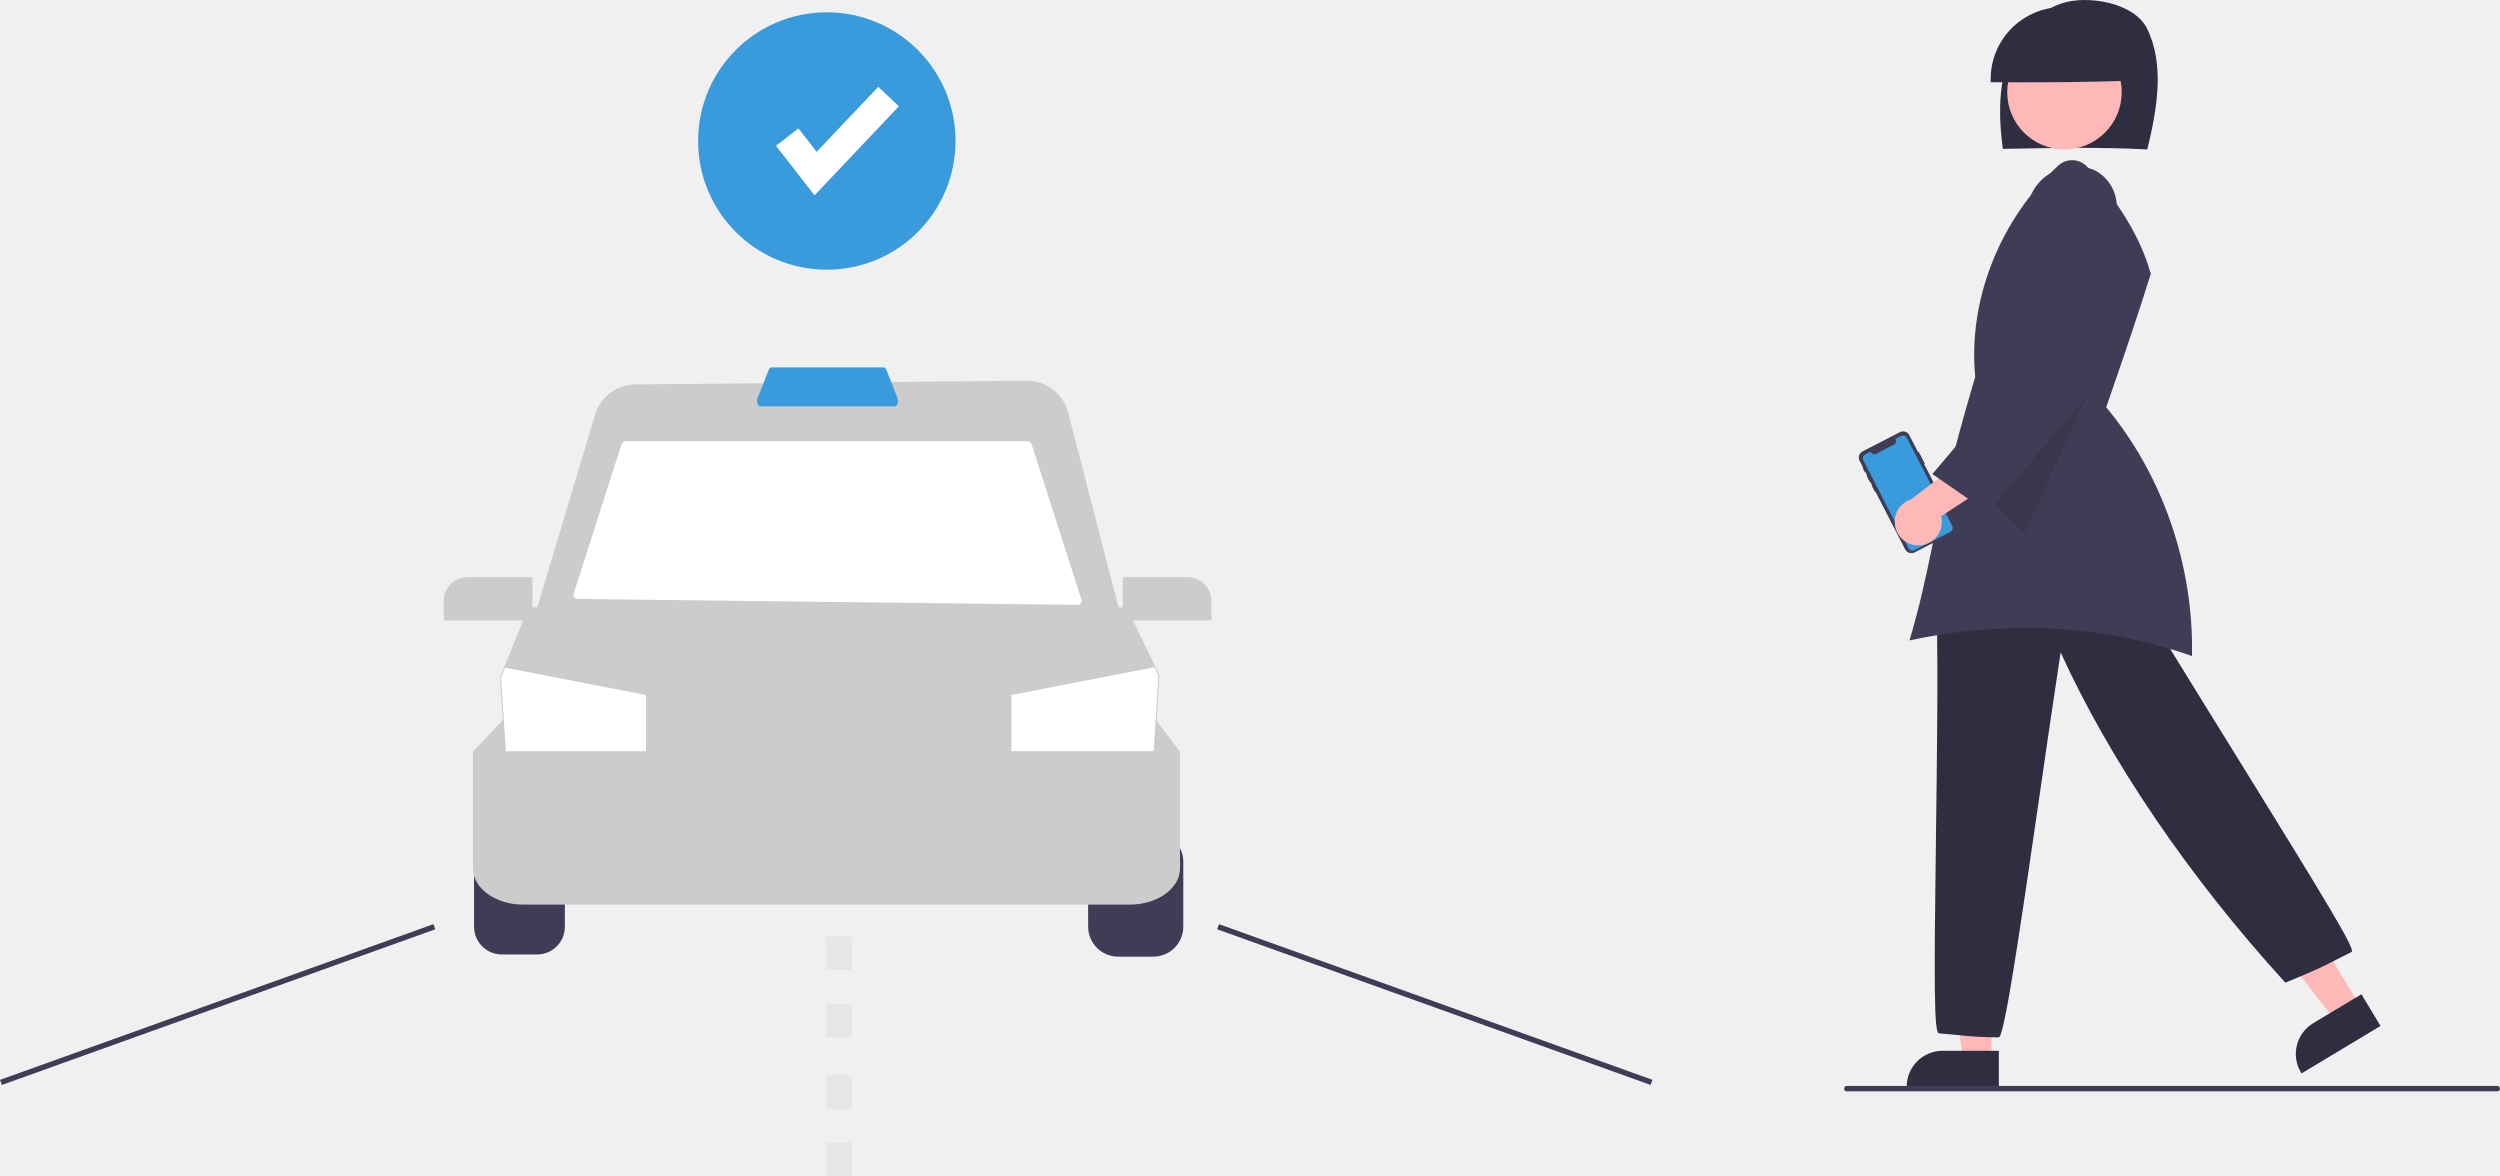
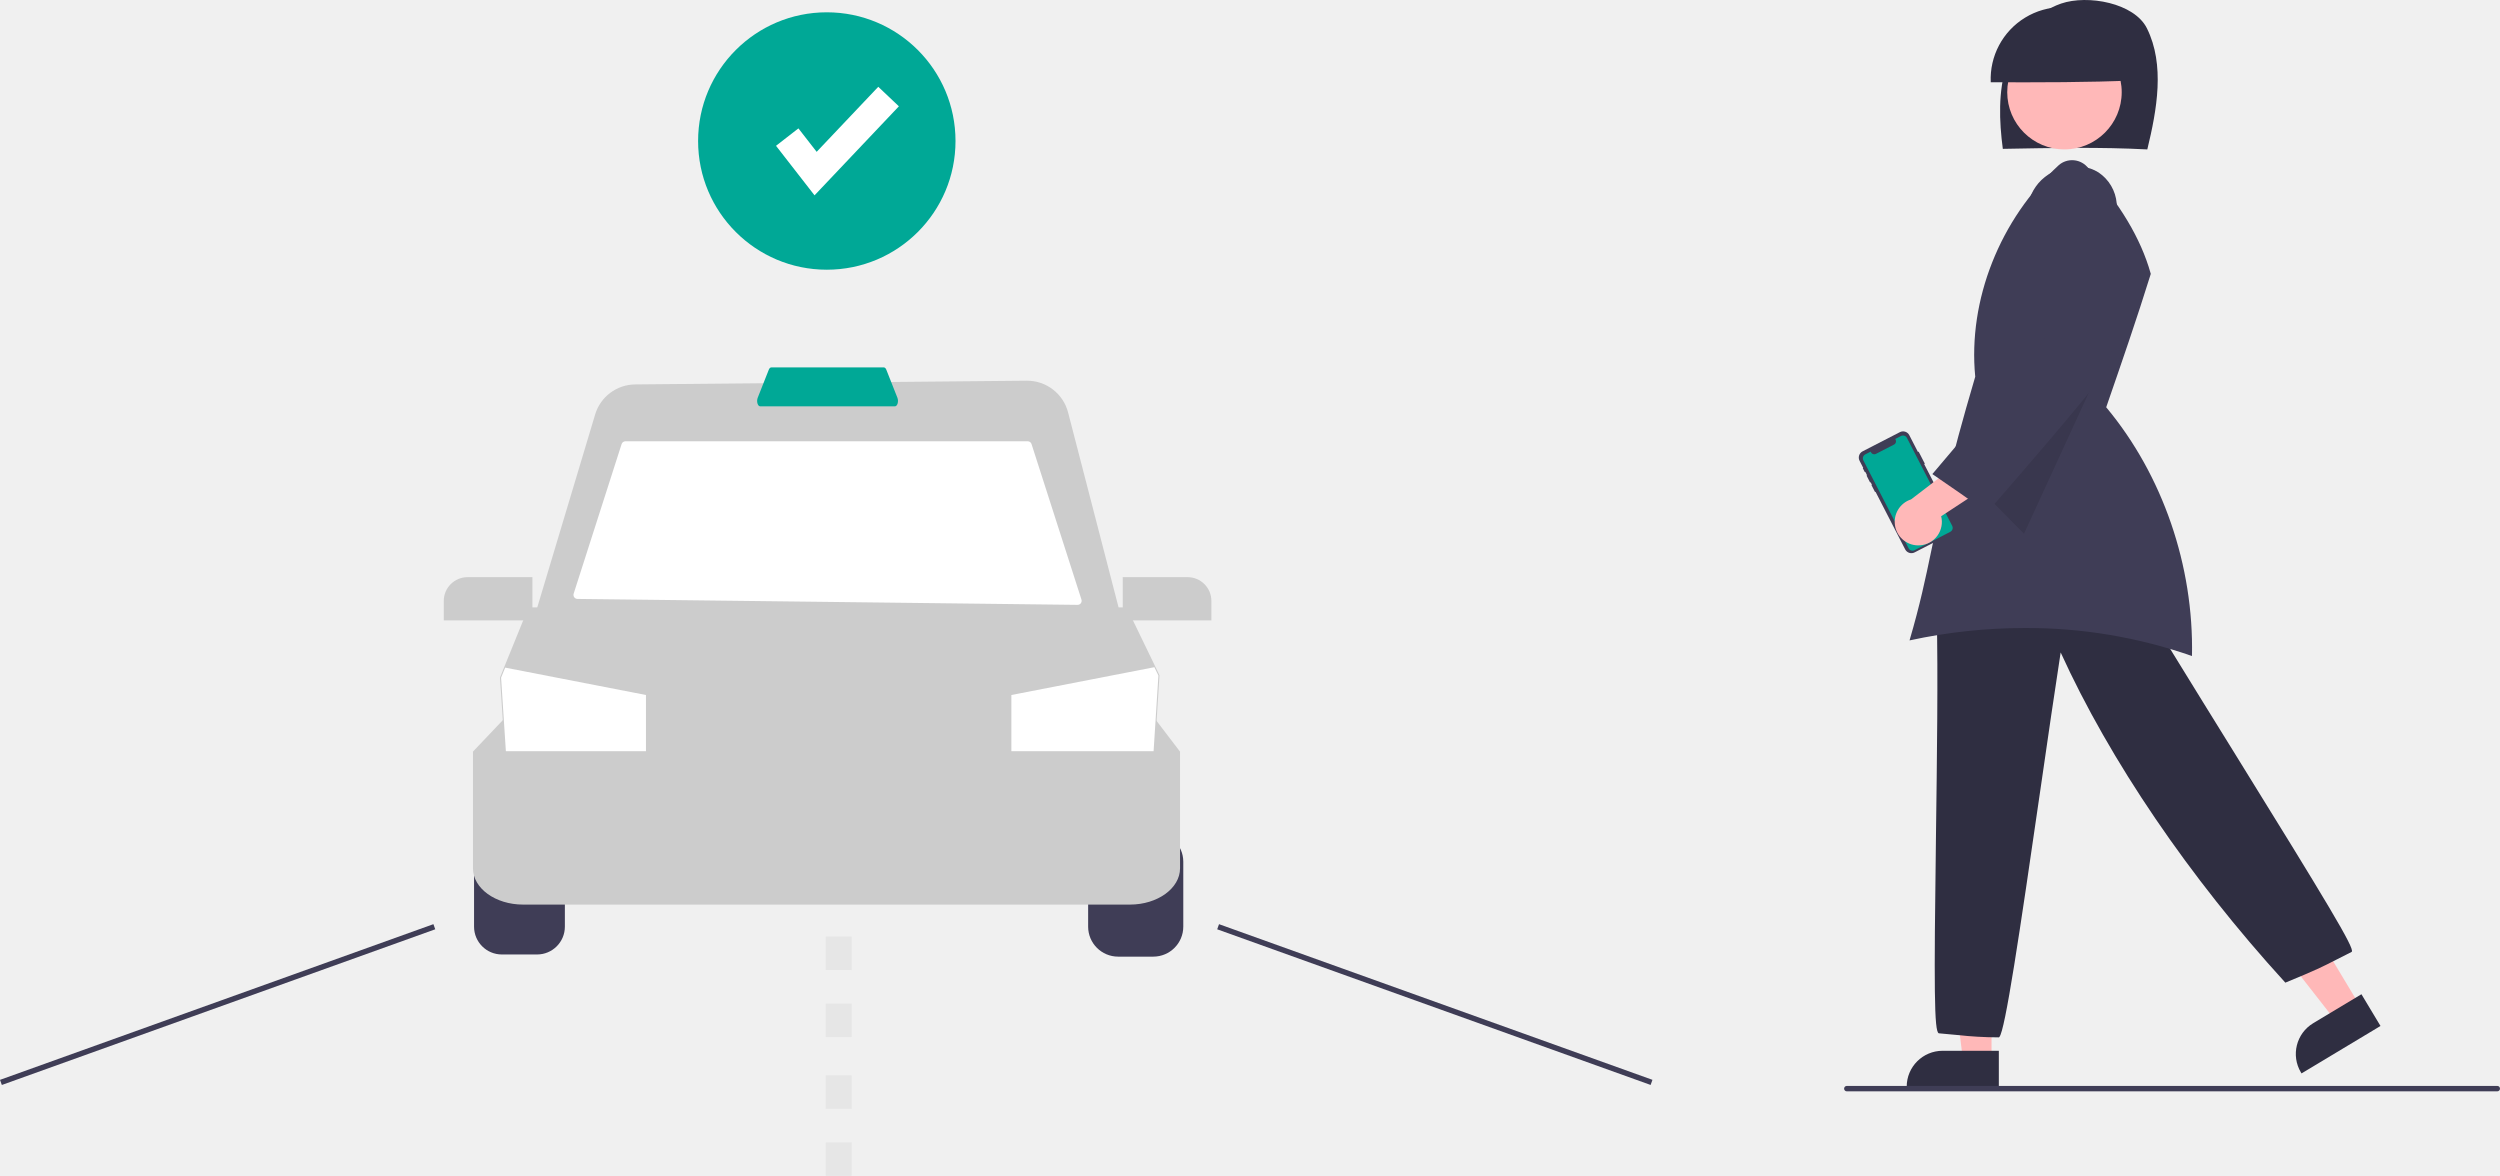
<svg xmlns="http://www.w3.org/2000/svg" data-name="Layer 1" width="918.582" height="432.051" viewBox="0 0 918.582 432.051">
  <path d="M325.101,540.375a10.221,10.221,0,0,0-10.21,10.21v23.886a10.221,10.221,0,0,0,10.21,10.21h12.95a10.221,10.221,0,0,0,10.21-10.21V550.585a10.221,10.221,0,0,0-10.21-10.21Z" transform="translate(-140.7089 -233.9747)" fill="#3f3d56" />
  <path d="M564.482,585.475H551.532a11.017,11.017,0,0,1-11.004-11.004V550.585a11.017,11.017,0,0,1,11.004-11.004h12.95a11.017,11.017,0,0,1,11.004,11.004v23.886A11.017,11.017,0,0,1,564.482,585.475Z" transform="translate(-140.7089 -233.9747)" fill="#3f3d56" />
  <path d="M555.889,566.35H332.899c-10.148,0-18.405-5.983-18.405-13.337V510.134l11.068-11.656H565.379l8.915,11.681v42.855C574.294,560.367,566.038,566.35,555.889,566.35Z" transform="translate(-140.7089 -233.9747)" fill="#ccc" />
  <path d="M564.338,519.929H326.834L324.42,482.92l1.536-3.787,8.928-21.969H554.681l12.071,24.947Z" transform="translate(-140.7089 -233.9747)" fill="#ccc" />
  <polygon points="425.64 248.216 423.868 276.023 371.614 276.023 371.614 255.366 424.154 245.149 425.64 248.216" fill="#fff" />
  <polygon points="237.345 255.366 237.345 276.023 185.877 276.023 184.113 249.01 185.615 245.308 237.345 255.366" fill="#fff" />
  <path d="M553.356,463.52h-217.15l23.161-77.202a15.495,15.495,0,0,1,14.763-11.093l143.811-1.37a15.564,15.564,0,0,1,15.219,11.665Z" transform="translate(-140.7089 -233.9747)" fill="#ccc" />
  <path d="M536.639,456.22,352.887,454.041a1.485,1.485,0,0,1-1.396-1.938l17.616-54.96a1.485,1.485,0,0,1,1.414-1.032H518.316a1.485,1.485,0,0,1,1.414,1.031l18.341,57.139A1.485,1.485,0,0,1,536.639,456.22Z" transform="translate(-140.7089 -233.9747)" fill="#fff" />
-   <path d="M469.545,383.276h-49.528c-.417,0-.796-.411-.988-1.073a3.339,3.339,0,0,1,.079-2.059l4.084-10.328c.208-.526.548-.841.909-.841h41.36c.361,0,.701.314.909.841l4.084,10.328a3.339,3.339,0,0,1,.079,2.059C470.341,382.865,469.962,383.276,469.545,383.276Z" transform="translate(-140.7089 -233.9747)" fill="#3a9bdc" />
+   <path d="M469.545,383.276h-49.528c-.417,0-.796-.411-.988-1.073a3.339,3.339,0,0,1,.079-2.059l4.084-10.328c.208-.526.548-.841.909-.841h41.36c.361,0,.701.314.909.841l4.084,10.328a3.339,3.339,0,0,1,.079,2.059C470.341,382.865,469.962,383.276,469.545,383.276Z" transform="translate(-140.7089 -233.9747)" fill="#00a896" />
  <path d="M336.342,461.931H303.768v-7.16a8.74,8.74,0,0,1,8.73-8.73h23.844Z" transform="translate(-140.7089 -233.9747)" fill="#ccc" />
  <path d="M585.814,461.931H553.24V446.041h23.844a8.74,8.74,0,0,1,8.73,8.73Z" transform="translate(-140.7089 -233.9747)" fill="#ccc" />
  <rect x="136.068" y="602.083" width="169.21" height="2" transform="matrix(0.94112, -0.33808, 0.33808, 0.94112, -331.6075, -123.8568)" fill="#3f3d56" />
  <rect x="666.909" y="518.478" width="2" height="169.21" transform="translate(-266.1404 793.8701) rotate(-70.24519)" fill="#3f3d56" />
  <path d="M453.64,615.025h-9.532V602.714h9.532Zm0-24.624h-9.532V578.089h9.532Z" transform="translate(-140.7089 -233.9747)" fill="#e6e6e6" />
  <path d="M453.64,666.025h-9.532V653.714h9.532Zm0-24.624h-9.532V629.089h9.532Z" transform="translate(-140.7089 -233.9747)" fill="#e6e6e6" />
  <polygon points="731.758 389.521 721.26 389.521 716.264 349.028 731.758 349.028 731.758 389.521" fill="#ffb8b8" />
  <path d="M875.145,633.672H841.294v-.428A13.191,13.191,0,0,1,854.47,620.068h20.675Z" transform="translate(-140.7089 -233.9747)" fill="#2f2e41" />
  <polygon points="867.137 369.628 858.138 375.035 833.001 342.898 846.282 334.918 867.137 369.628" fill="#ffb8b8" />
  <path d="M986.366,628.381l-.221-.367a13.191,13.191,0,0,1,4.508-18.08l17.722-10.647,7.006,11.661Z" transform="translate(-140.7089 -233.9747)" fill="#2f2e41" />
  <path d="M875.197,615.139l-.181-.001a140.974,140.974,0,0,1-15.285-.88c-1.934-.191-4.033-.398-6.561-.606l-.087-.016c-1.725-.513-1.773-16.69-1.042-72.065.375-28.363.799-60.509.294-80.982l-.005-.201.152-.133c18.727-16.288,42.777-22.394,67.72-17.192l.185.038.096.163c10.318,17.458,25.896,42.605,40.962,66.924,34.584,55.826,44.475,72.244,43.391,73.483l-.131.101c-2.362,1.181-4.135,2.09-5.642,2.863-5.048,2.588-7.137,3.659-18.363,8.282l-.277.114-.202-.222c-35.091-38.452-64.293-81.405-82.356-121.113-2.111,13.556-4.673,31.257-7.379,49.96-7.784,53.782-13.045,89.197-15.163,91.353Z" transform="translate(-140.7089 -233.9747)" fill="#2f2e41" />
  <path d="M929.7,288.878c3.534-14.592,6.528-31.05-.137-44.489-4.624-9.325-21.732-12.465-31.539-9.106s-16.897,12.474-20.016,22.411-2.756,20.646-1.397,30.976C894.648,288.323,912.684,287.977,929.7,288.878Z" transform="translate(-140.7089 -233.9747)" fill="#2f2e41" />
  <circle cx="758.554" cy="33.867" r="21.032" fill="#ffb8b8" />
  <path d="M924.975,263.509a26.417,26.417,0,1,0-52.802.696C890.174,264.244,908.176,264.282,924.975,263.509Z" transform="translate(-140.7089 -233.9747)" fill="#2f2e41" />
  <path d="M884.651,464.726a183.811,183.811,0,0,1,61.464,10.29c.688-33.153-10.726-66.367-31.364-91.215l-.154-.186.079-.228c5.512-15.928,11.21-32.391,16.301-48.772l-.077-.275c-3.571-12.694-11.235-25.521-23.429-39.215a7.505,7.505,0,0,0-10.245-.519c-21.676,19.871-33.462,49.644-30.758,77.7l.008.082-.024.08c-9.549,32.351-13.015,48.967-16.074,63.627-2.231,10.694-4.163,19.954-8.041,33.186A199.253,199.253,0,0,1,884.651,464.726Z" transform="translate(-140.7089 -233.9747)" fill="#3f3d56" />
  <polygon points="774.749 128.486 743.685 196.115 725.939 178.152 774.749 128.486" opacity="0.1" />
  <path d="M845.732,400.025l2.166,4.208a.166.166,0,0,1-.071.222l-.104.054L859.005,426.432a2.573,2.573,0,0,1-1.11,3.465l-13.698,7.05a2.572,2.572,0,0,1-3.464-1.11l-0-0-10.887-21.154-.076.039a.117.117,0,0,1-.157-.05L828.38,412.276a.117.117,0,0,1,.05-.157l0,0,.076-.039-.464-.902-.076.039a.122.122,0,0,1-.164-.053l-1.216-2.362a.122.122,0,0,1,.053-.164l.076-.039-.634-1.232-.078.04a.108.108,0,0,1-.145-.046l-0-0-.663-1.289a.109.109,0,0,1,.046-.146l.078-.04-1.343-2.61a2.572,2.572,0,0,1,1.11-3.464l13.698-7.05a2.573,2.573,0,0,1,3.464,1.11l3.158,6.137.104-.054A.165.165,0,0,1,845.732,400.025Z" transform="translate(-140.7089 -233.9747)" fill="#3f3d56" />
-   <path d="M841.384,394.886l16.623,32.299a1.632,1.632,0,0,1-.705,2.198l-13.113,6.749a1.629,1.629,0,0,1-2.196-.699l-.002-.004-16.623-32.299a1.632,1.632,0,0,1,.704-2.198l0-0,1.963-1.01.13.252a1.344,1.344,0,0,0,1.81.58l6.669-3.432a1.344,1.344,0,0,0,.58-1.81l-.13-.252,2.091-1.076a1.632,1.632,0,0,1,2.198.703Z" transform="translate(-140.7089 -233.9747)" fill="#3a9bdc" />
+   <path d="M841.384,394.886l16.623,32.299a1.632,1.632,0,0,1-.705,2.198l-13.113,6.749a1.629,1.629,0,0,1-2.196-.699l-.002-.004-16.623-32.299a1.632,1.632,0,0,1,.704-2.198l0-0,1.963-1.01.13.252a1.344,1.344,0,0,0,1.81.58l6.669-3.432a1.344,1.344,0,0,0,.58-1.81l-.13-.252,2.091-1.076a1.632,1.632,0,0,1,2.198.703Z" transform="translate(-140.7089 -233.9747)" fill="#00a896" />
  <path d="M846.202,434.346a8.611,8.611,0,0,0,7.754-10.687l25.596-16.77-14.598-6.306L842.886,417.474a8.658,8.658,0,0,0,3.316,16.872Z" transform="translate(-140.7089 -233.9747)" fill="#ffb8b8" />
  <path d="M870.831,422.265l-.323-.228c-6.092-4.484-12.854-9.12-19.394-13.604l-.393-.269.309-.362c13.959-16.332,27.933-33.391,41.45-49.893-.01-.026-.019-.046-.026-.059l.127-.065.054-.066.029.024.082-.041-.368.028-4.166-32.67c-3.763-5.133-4.484-15.325.448-22.439,5.108-7.37,15.914-9.836,23.126-5.28a15.175,15.175,0,0,1,6.664,11.332,13.686,13.686,0,0,1-3.628,11.207c1.771,17.29,1.838,32.744,1.904,47.693l.001.149-.092.123C902.224,386.149,886.397,404.358,871.09,421.967Z" transform="translate(-140.7089 -233.9747)" fill="#3f3d56" />
-   <circle cx="303.795" cy="51.811" r="47.29" fill="#3a9bdc" />
+   <circle cx="303.795" cy="51.811" r="47.29" fill="#00a896" />
  <polygon points="299.288 71.773 285.134 53.574 293.365 47.172 300.067 55.789 322.707 31.889 330.278 39.062 299.288 71.773" fill="#fff" />
  <path d="M1058.291,634.975h-239a1,1,0,0,1,0-2h239a1,1,0,0,1,0,2Z" transform="translate(-140.7089 -233.9747)" fill="#3f3d56" />
</svg>
